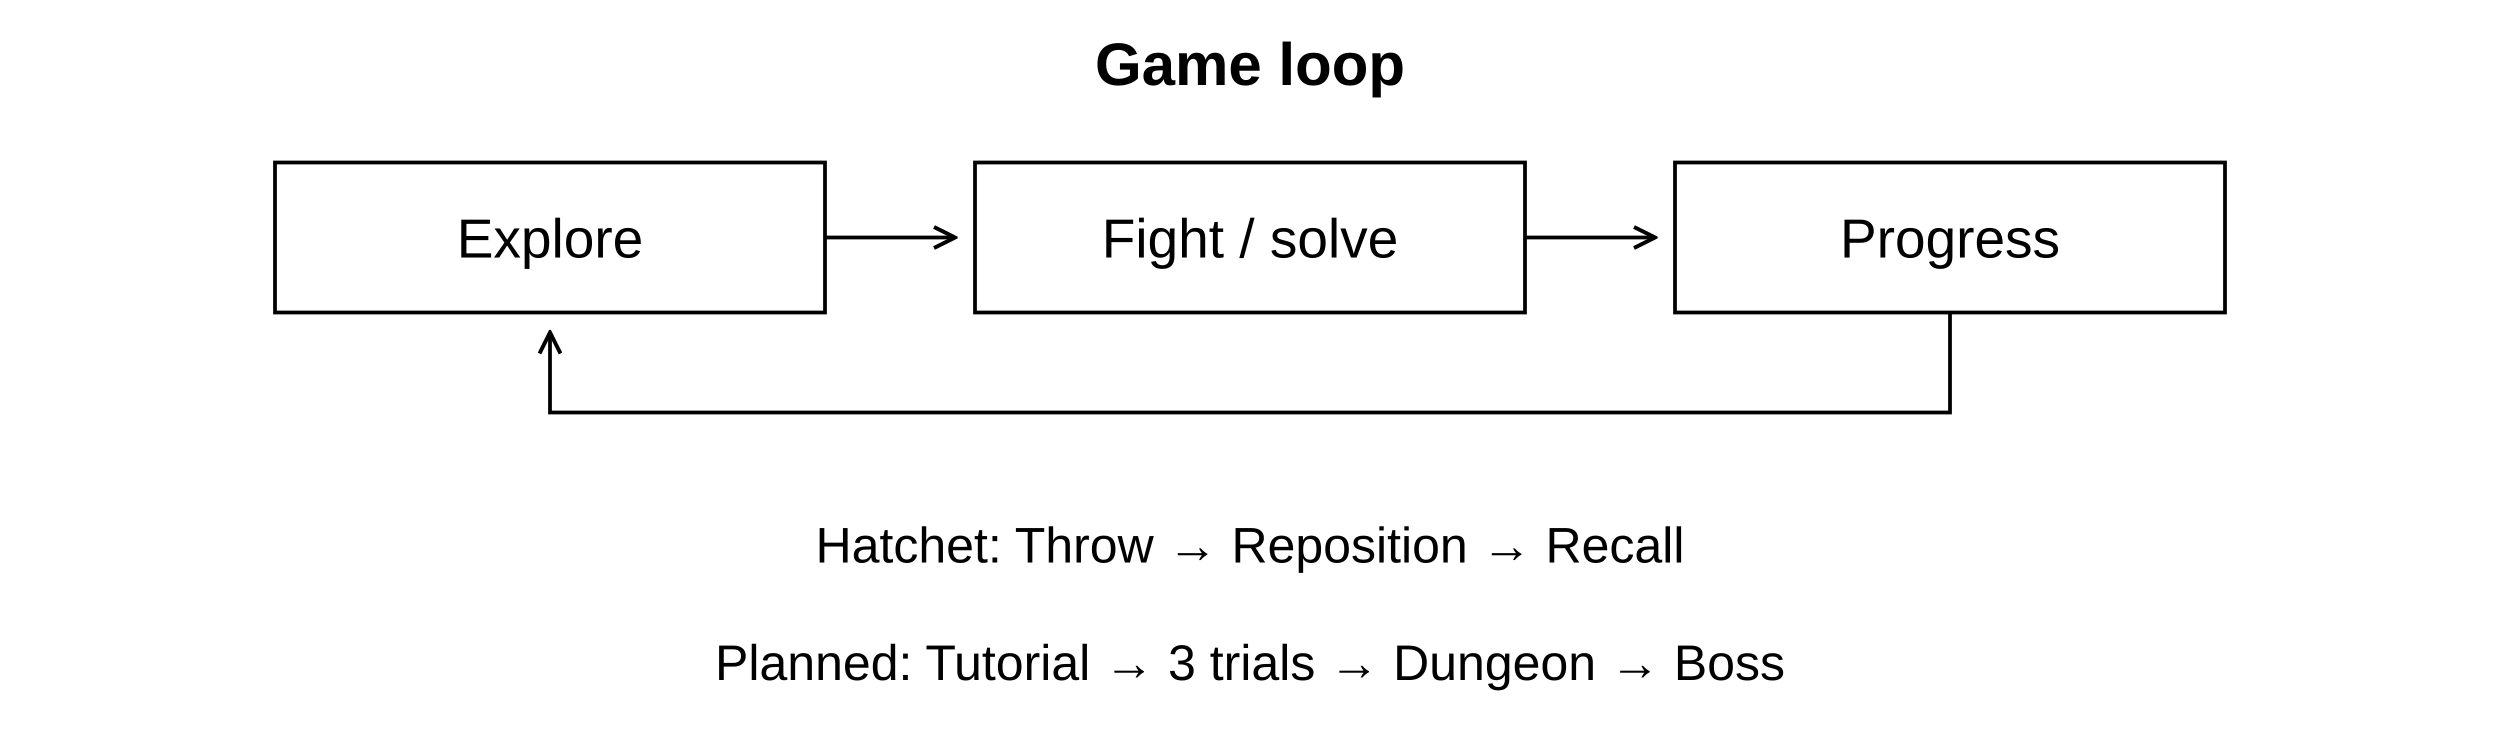
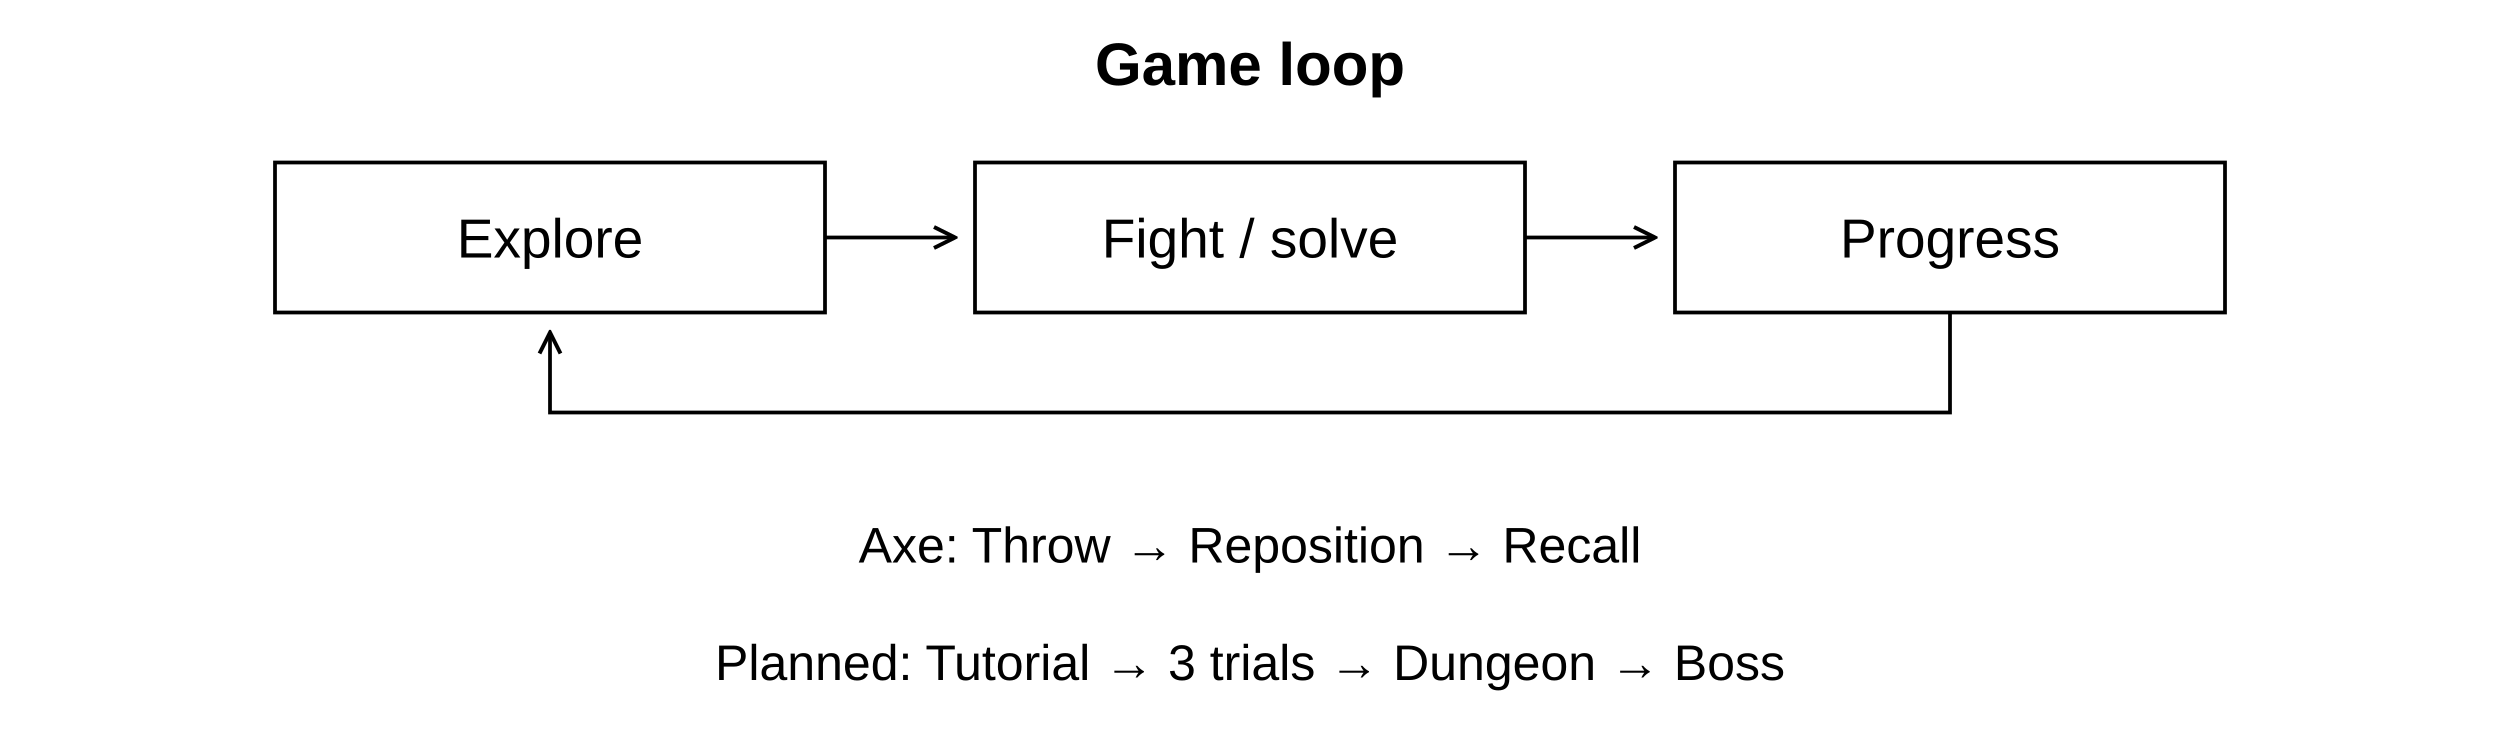
<svg xmlns="http://www.w3.org/2000/svg" width="1000" height="300" viewBox="0 0 1000 300" role="img" aria-labelledby="title description">
  <defs>
    <marker id="arrow" viewBox="0 0 10 10" refX="9" refY="5" markerWidth="7" markerHeight="7" orient="auto">
      <path d="M1 1L9 5L1 9" fill="none" stroke="black" stroke-width="1.5" />
    </marker>
  </defs>
  <rect width="1000" height="300" fill="white" />
  <g fill="black" font-family="Arial, sans-serif" text-anchor="middle">
    <text x="500" y="34" font-size="24" font-weight="bold">Game loop</text>
    <g fill="none" stroke="black" stroke-width="1.5">
      <rect x="110" y="65" width="220" height="60" />
      <rect x="390" y="65" width="220" height="60" />
      <rect x="670" y="65" width="220" height="60" />
      <g marker-end="url(#arrow)">
        <path d="M330 95H382" />
        <path d="M610 95H662" />
        <path d="M780 125V165H220V133" />
      </g>
    </g>
    <g font-size="22">
      <text x="220" y="103">Explore</text>
      <text x="500" y="103">Fight / solve</text>
      <text x="780" y="103">Progress</text>
    </g>
    <g font-size="20">
-       <text x="500" y="225">Hatchet: Throw → Reposition → Recall</text>
+       <text x="500" y="225">Axe: Throw → Reposition → Recall</text>
      <text x="500" y="272">Planned: Tutorial → 3 trials → Dungeon → Boss</text>
    </g>
  </g>
</svg>
